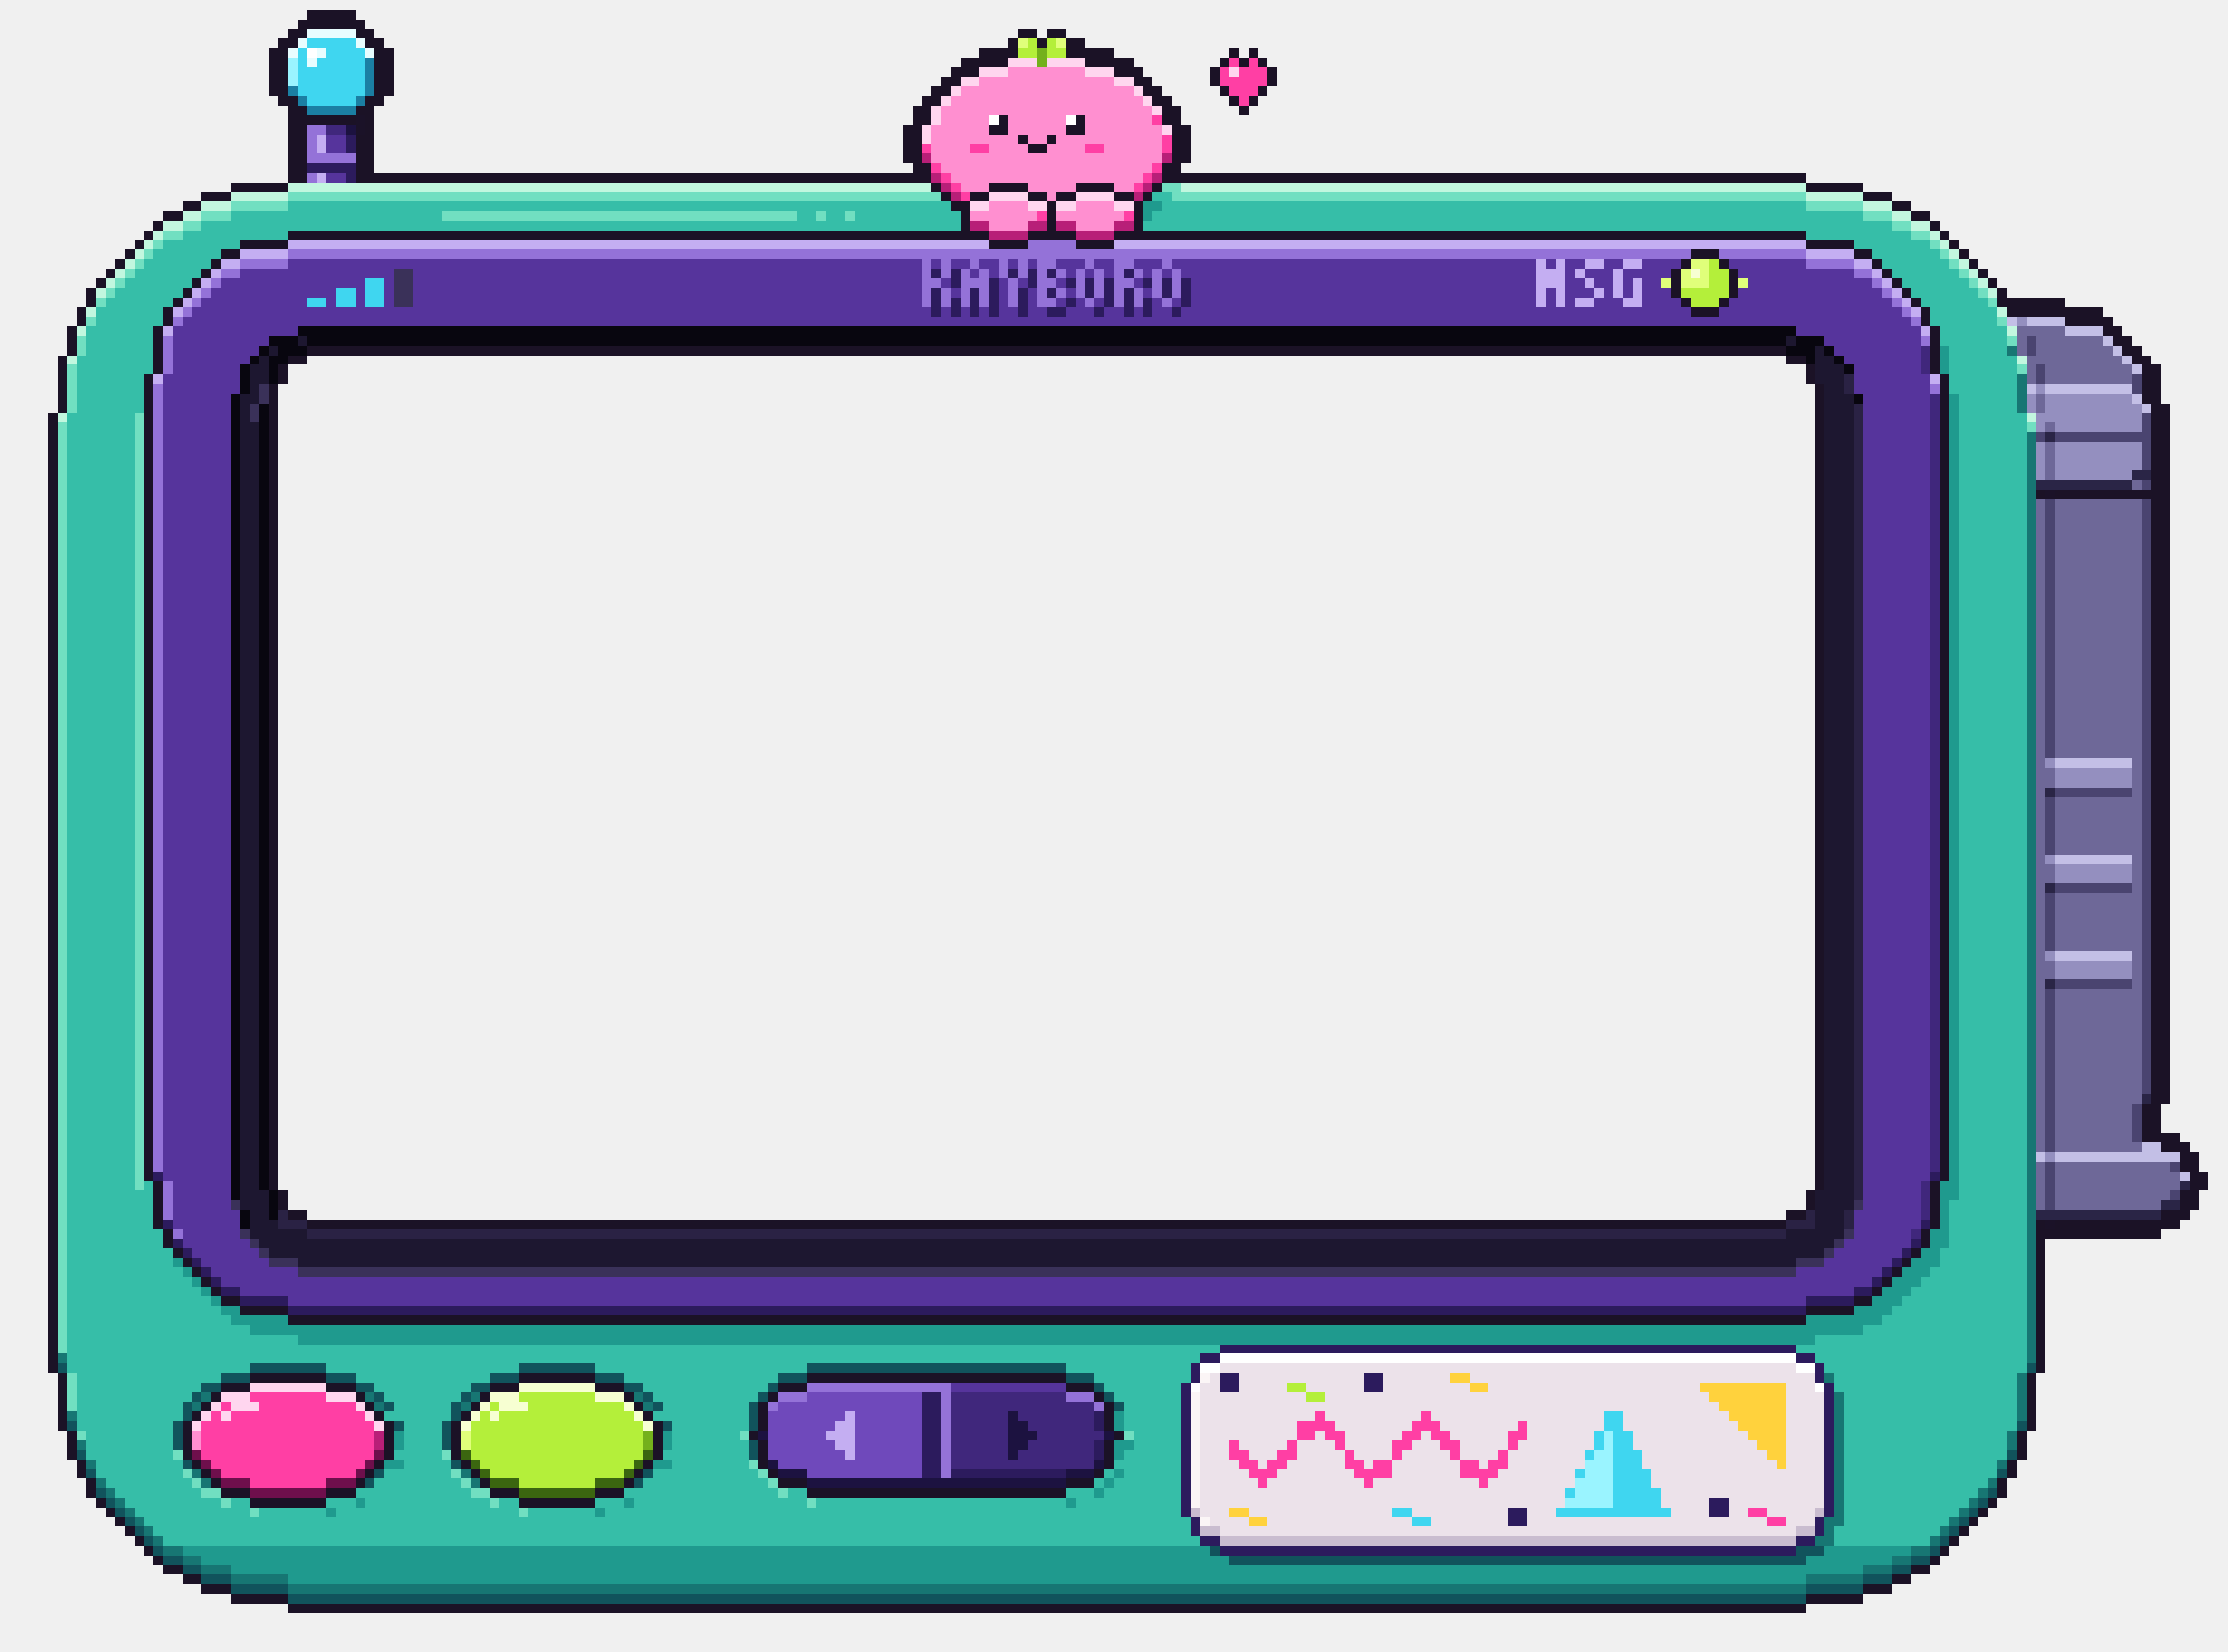
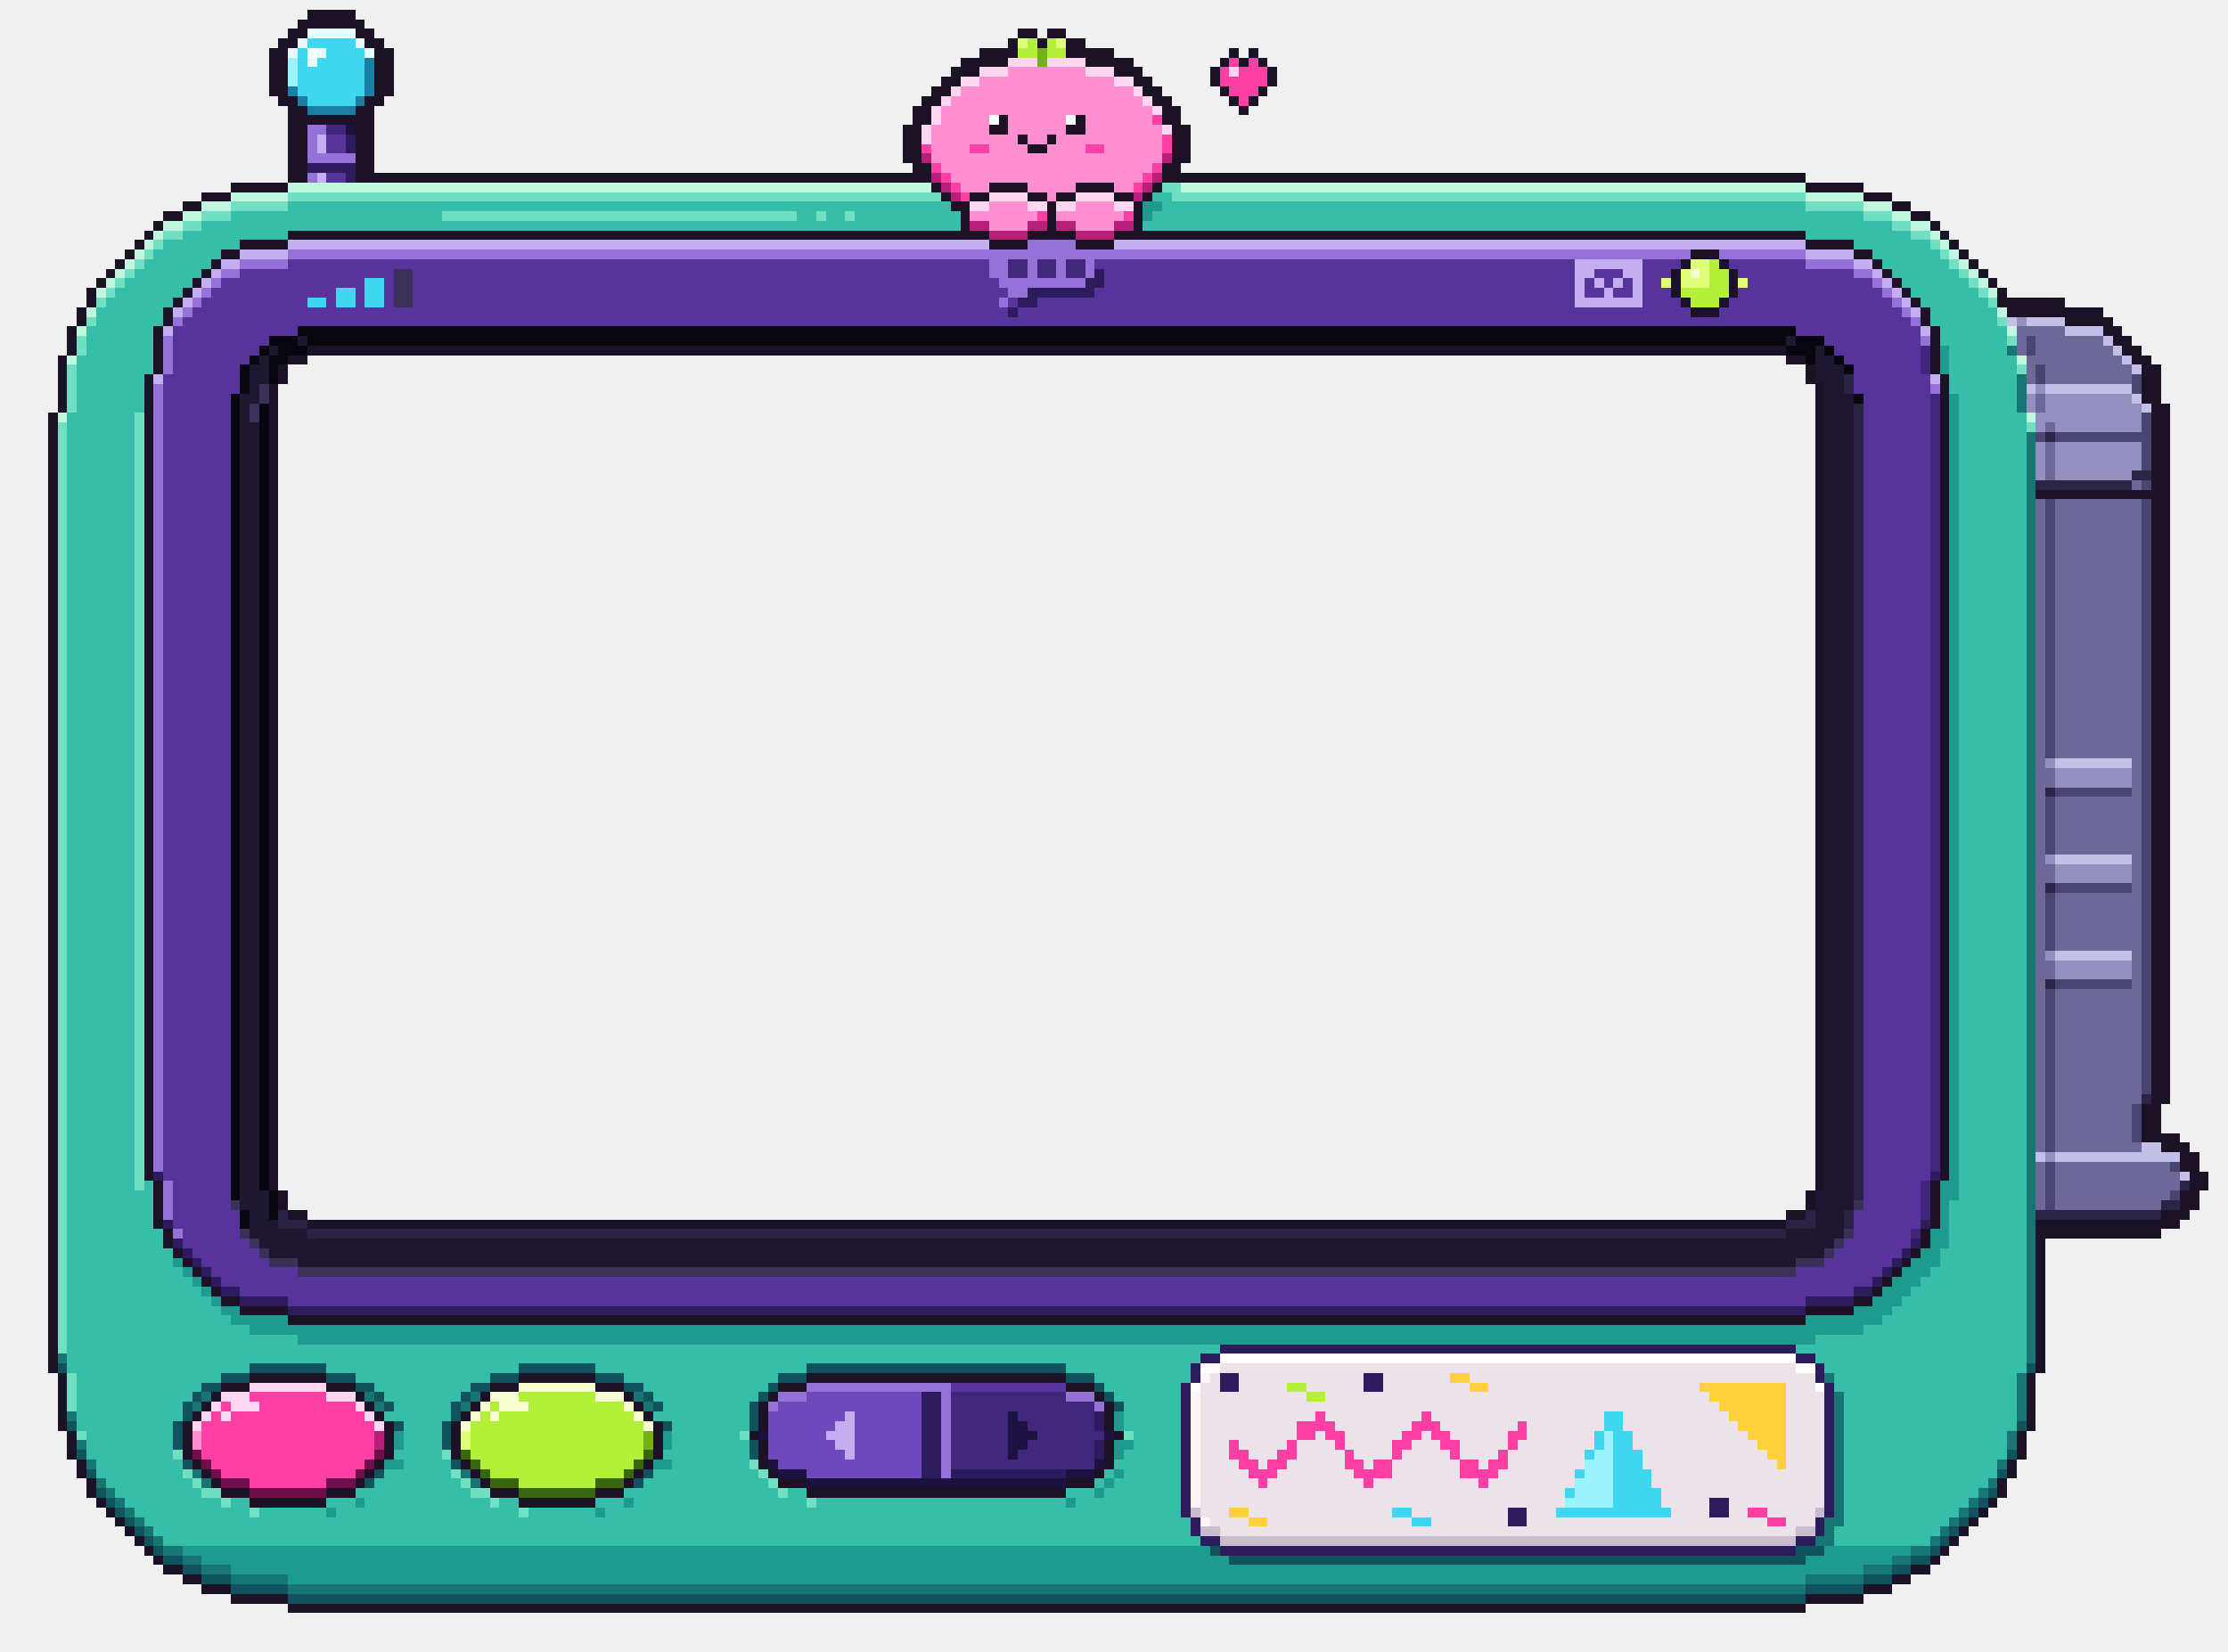
<svg xmlns="http://www.w3.org/2000/svg" viewBox="0 0 232 172" width="232" height="172" shape-rendering="crispEdges">
  <style>.msg{animation:msg 1.2s steps(1) infinite}@keyframes msg{50%{opacity:0}}.pop{animation:pop 2.4s steps(1) infinite}@keyframes pop{0%,60%{opacity:0}61%,100%{opacity:1}}@media (prefers-reduced-motion:reduce){*{animation:none!important}}</style>
  <path fill="#08060f" d="M31 34h156v1h-156zM28 35h3v1h-3zM32 35h154v1h-154zM187 35h3v1h-3zM27 36h1v1h-1zM29 36h3v1h-3zM186 36h3v1h-3zM190 36h1v1h-1zM26 37h1v1h-1zM28 37h2v1h-2zM188 37h1v1h-1zM191 37h1v1h-1zM25 38h1v3h-1zM28 38h1v2h-1zM192 38h1v1h-1zM24 41h1v84h-1zM193 41h1v1h-1zM27 42h1v82h-1zM28 124h1v3h-1zM25 126h1v2h-1z" />
  <path fill="#11535c" d="M6 142h1v1h-1zM26 142h8v1h-8zM54 142h8v1h-8zM84 142h27v1h-27zM211 142h1v1h-1zM23 143h3v1h-3zM34 143h3v1h-3zM51 143h3v1h-3zM62 143h3v1h-3zM81 143h3v1h-3zM111 143h3v1h-3zM21 144h2v1h-2zM37 144h2v1h-2zM49 144h2v1h-2zM65 144h2v1h-2zM80 144h1v1h-1zM114 144h1v1h-1zM20 145h1v1h-1zM39 145h1v1h-1zM48 145h1v1h-1zM67 145h1v1h-1zM79 145h1v1h-1zM115 145h1v1h-1zM19 146h1v2h-1zM40 146h1v1h-1zM47 146h1v2h-1zM68 146h1v1h-1zM78 146h1v3h-1zM116 146h1v1h-1zM7 148h1v1h-1zM18 148h1v3h-1zM41 148h1v1h-1zM46 148h1v3h-1zM69 148h1v1h-1zM210 148h1v1h-1zM78 150h1v2h-1zM8 151h1v1h-1zM209 151h1v1h-1zM19 152h1v1h-1zM47 152h1v1h-1zM9 153h1v1h-1zM39 153h1v1h-1zM67 153h1v1h-1zM208 153h1v1h-1zM38 154h1v1h-1zM66 154h1v1h-1zM10 155h1v1h-1zM207 155h1v1h-1zM11 156h1v1h-1zM206 156h1v1h-1zM12 157h1v1h-1zM205 157h1v1h-1zM13 158h1v1h-1zM204 158h1v1h-1zM14 159h1v1h-1zM203 159h1v1h-1zM15 160h1v1h-1zM202 160h1v1h-1zM16 161h1v1h-1zM126 161h1v1h-1zM187 161h3v1h-3zM201 161h1v1h-1zM17 162h2v1h-2zM128 162h60v1h-60zM199 162h2v1h-2zM19 163h2v1h-2zM197 163h2v1h-2zM21 164h3v1h-3zM194 164h3v1h-3zM24 165h6v1h-6zM188 165h6v1h-6zM30 166h158v1h-158z" />
  <path fill="#177673" d="M209 36h1v1h-1zM210 39h1v4h-1zM211 45h1v97h-1zM6 141h1v1h-1zM190 143h1v1h-1zM210 143h1v5h-1zM21 145h1v1h-1zM38 145h1v1h-1zM49 145h1v1h-1zM66 145h1v1h-1zM191 145h1v14h-1zM20 146h1v1h-1zM39 146h1v1h-1zM48 146h1v1h-1zM67 146h1v1h-1zM7 147h1v1h-1zM209 149h1v2h-1zM8 150h1v1h-1zM9 152h1v1h-1zM208 152h1v1h-1zM20 153h1v1h-1zM48 153h1v1h-1zM10 154h1v1h-1zM21 154h1v1h-1zM49 154h1v1h-1zM207 154h1v1h-1zM11 155h1v1h-1zM206 155h1v1h-1zM12 156h1v1h-1zM205 156h1v1h-1zM13 157h1v1h-1zM204 157h1v1h-1zM14 158h1v1h-1zM190 158h1v3h-1zM203 158h1v1h-1zM15 159h1v1h-1zM202 159h1v1h-1zM16 160h1v1h-1zM189 160h1v1h-1zM201 160h1v1h-1zM17 161h2v1h-2zM199 161h2v1h-2zM19 162h2v1h-2zM197 162h2v1h-2zM21 163h3v1h-3zM194 163h3v1h-3zM24 164h6v1h-6zM188 164h6v1h-6zM30 165h158v1h-158z" />
  <path fill="#1b1226" d="M32 1h5v2h-5zM31 2h1v2h-1zM37 2h1v2h-1zM30 3h1v2h-1zM38 3h1v2h-1zM106 3h2v1h-2zM109 3h2v1h-2zM29 4h1v7h-1zM39 4h1v7h-1zM105 4h1v2h-1zM108 4h1v1h-1zM111 4h2v2h-2zM28 5h1v5h-1zM40 5h1v5h-1zM102 5h3v2h-3zM113 5h3v2h-3zM100 6h2v2h-2zM116 6h2v2h-2zM99 7h1v2h-1zM118 7h1v2h-1zM98 8h1v2h-1zM119 8h1v2h-1zM97 9h1v2h-1zM120 9h1v2h-1zM30 10h1v9h-1zM38 10h1v9h-1zM96 10h1v3h-1zM121 10h1v3h-1zM31 11h1v8h-1zM37 11h1v1h-1zM95 11h1v8h-1zM122 11h1v8h-1zM32 12h5v1h-5zM104 12h1v2h-1zM112 12h1v2h-1zM94 13h1v4h-1zM103 13h1v1h-1zM111 13h1v1h-1zM123 13h1v4h-1zM37 14h1v5h-1zM106 14h1v1h-1zM109 14h1v1h-1zM107 15h2v1h-2zM96 17h1v2h-1zM121 17h1v2h-1zM39 18h56v1h-56zM123 18h65v1h-65zM24 19h6v1h-6zM97 19h1v1h-1zM103 19h4v1h-4zM112 19h4v1h-4zM120 19h1v1h-1zM188 19h6v1h-6zM21 20h3v1h-3zM98 20h1v1h-1zM101 20h2v1h-2zM107 20h2v1h-2zM110 20h2v1h-2zM116 20h2v1h-2zM119 20h1v1h-1zM194 20h3v1h-3zM19 21h2v1h-2zM99 21h2v1h-2zM109 21h1v4h-1zM118 21h1v4h-1zM197 21h2v1h-2zM17 22h2v1h-2zM100 22h1v3h-1zM199 22h2v1h-2zM16 23h1v1h-1zM201 23h1v1h-1zM15 24h1v1h-1zM30 24h70v1h-70zM101 24h2v1h-2zM107 24h2v1h-2zM110 24h2v1h-2zM116 24h2v1h-2zM119 24h69v1h-69zM202 24h1v1h-1zM14 25h1v1h-1zM25 25h5v1h-5zM103 25h4v1h-4zM112 25h4v1h-4zM188 25h5v1h-5zM203 25h1v1h-1zM13 26h1v1h-1zM23 26h2v1h-2zM176 26h3v1h-3zM193 26h2v1h-2zM204 26h1v1h-1zM12 27h1v1h-1zM22 27h1v1h-1zM175 27h1v1h-1zM179 27h1v1h-1zM195 27h1v1h-1zM205 27h1v1h-1zM11 28h1v1h-1zM21 28h1v1h-1zM174 28h1v3h-1zM180 28h1v3h-1zM196 28h1v1h-1zM206 28h1v1h-1zM10 29h1v1h-1zM20 29h1v1h-1zM197 29h1v1h-1zM207 29h1v1h-1zM9 30h1v2h-1zM19 30h1v1h-1zM198 30h1v1h-1zM208 30h1v2h-1zM18 31h1v1h-1zM175 31h1v1h-1zM179 31h1v1h-1zM199 31h1v1h-1zM209 31h6v2h-6zM8 32h1v2h-1zM17 32h1v2h-1zM176 32h3v1h-3zM200 32h1v2h-1zM215 32h4v2h-4zM219 33h1v2h-1zM7 34h1v3h-1zM16 34h1v5h-1zM201 34h1v5h-1zM220 34h1v2h-1zM221 35h1v2h-1zM32 36h154v1h-154zM222 36h1v2h-1zM6 37h1v6h-1zM30 37h2v1h-2zM186 37h2v1h-2zM223 37h1v5h-1zM29 38h1v2h-1zM188 38h1v2h-1zM224 38h1v81h-1zM15 39h1v84h-1zM202 39h1v84h-1zM28 40h1v84h-1zM189 40h1v84h-1zM225 42h1v73h-1zM5 43h1v100h-1zM212 51h1v1h-1zM214 51h10v1h-10zM223 115h1v4h-1zM225 118h2v2h-2zM227 119h1v3h-1zM228 120h1v6h-1zM229 122h1v2h-1zM16 123h1v5h-1zM201 123h1v5h-1zM29 124h1v2h-1zM188 124h1v2h-1zM227 124h1v3h-1zM30 126h2v1h-2zM186 126h2v1h-2zM225 126h2v2h-2zM32 127h154v1h-154zM212 127h1v16h-1zM214 127h11v2h-11zM17 128h1v2h-1zM200 128h1v2h-1zM213 128h1v1h-1zM18 130h1v1h-1zM199 130h1v1h-1zM19 131h1v1h-1zM198 131h1v1h-1zM20 132h1v1h-1zM197 132h1v1h-1zM21 133h1v1h-1zM196 133h1v1h-1zM22 134h1v1h-1zM195 134h1v1h-1zM23 135h2v1h-2zM193 135h2v1h-2zM25 136h5v1h-5zM188 136h5v1h-5zM30 137h158v1h-158zM6 143h1v6h-1zM26 143h8v1h-8zM54 143h8v1h-8zM84 143h27v1h-27zM211 143h1v6h-1zM23 144h3v1h-3zM34 144h3v1h-3zM51 144h3v1h-3zM62 144h3v1h-3zM81 144h3v1h-3zM111 144h3v1h-3zM22 145h1v1h-1zM37 145h1v1h-1zM50 145h1v1h-1zM65 145h1v1h-1zM80 145h1v1h-1zM114 145h1v1h-1zM21 146h1v1h-1zM38 146h1v1h-1zM49 146h1v1h-1zM66 146h1v1h-1zM79 146h1v3h-1zM115 146h1v3h-1zM20 147h1v1h-1zM39 147h1v1h-1zM48 147h1v1h-1zM67 147h1v1h-1zM19 148h1v4h-1zM40 148h1v4h-1zM47 148h1v4h-1zM68 148h1v4h-1zM7 149h1v3h-1zM78 149h1v1h-1zM116 149h1v1h-1zM210 149h1v3h-1zM79 150h1v3h-1zM115 150h1v3h-1zM8 152h1v2h-1zM20 152h1v1h-1zM39 152h1v1h-1zM48 152h1v1h-1zM67 152h1v1h-1zM209 152h1v2h-1zM21 153h1v1h-1zM38 153h1v1h-1zM49 153h1v1h-1zM66 153h1v1h-1zM80 153h1v1h-1zM114 153h1v1h-1zM9 154h1v2h-1zM22 154h1v1h-1zM37 154h1v1h-1zM50 154h1v1h-1zM65 154h1v1h-1zM81 154h3v1h-3zM111 154h3v1h-3zM208 154h1v2h-1zM23 155h3v1h-3zM34 155h3v1h-3zM51 155h3v1h-3zM62 155h3v1h-3zM84 155h27v1h-27zM10 156h1v1h-1zM26 156h8v1h-8zM54 156h8v1h-8zM207 156h1v1h-1zM11 157h1v1h-1zM206 157h1v1h-1zM12 158h1v1h-1zM205 158h1v1h-1zM13 159h1v1h-1zM204 159h1v1h-1zM14 160h1v1h-1zM203 160h1v1h-1zM15 161h1v1h-1zM202 161h1v1h-1zM16 162h1v1h-1zM201 162h1v1h-1zM17 163h2v1h-2zM199 163h2v1h-2zM19 164h2v1h-2zM197 164h2v1h-2zM21 165h3v1h-3zM194 165h3v1h-3zM24 166h6v1h-6zM188 166h6v1h-6zM30 167h158v1h-158z" />
  <path fill="#1b1228" d="M37 12h1v2h-1zM213 51h1v1h-1zM213 127h1v1h-1z" />
  <path fill="#1b7fa3" d="M38 6h1v4h-1zM30 9h1v1h-1zM31 10h1v1h-1zM37 10h1v1h-1zM32 11h5v1h-5z" />
  <path fill="#1c1240" d="M36 13h1v1h-1zM105 147h1v5h-1zM106 148h1v3h-1zM79 149h1v1h-1zM107 149h1v1h-1zM115 149h1v1h-1zM80 152h1v1h-1zM114 152h1v1h-1zM81 153h3v1h-3zM111 153h3v1h-3zM84 154h27v1h-27z" />
  <path fill="#1d1730" d="M31 35h1v1h-1zM186 35h1v1h-1zM28 36h1v1h-1zM189 36h1v4h-1zM27 37h1v3h-1zM190 37h1v93h-1zM26 38h1v4h-1zM191 38h1v91h-1zM25 41h1v85h-1zM192 41h1v85h-1zM26 44h1v85h-1zM27 124h1v6h-1zM189 124h1v7h-1zM28 127h1v4h-1zM29 128h3v3h-3zM186 128h3v3h-3zM32 129h154v3h-154zM31 131h1v1h-1zM186 131h1v1h-1z" />
  <path fill="#1f9a8e" d="M119 21h2v1h-2zM119 22h1v1h-1zM202 36h1v3h-1zM203 41h1v84h-1zM202 123h1v7h-1zM201 128h1v4h-1zM200 130h1v3h-1zM18 131h1v1h-1zM199 131h1v3h-1zM19 132h1v1h-1zM198 132h1v3h-1zM20 133h1v1h-1zM197 133h1v3h-1zM21 134h1v1h-1zM196 134h1v3h-1zM22 135h1v1h-1zM195 135h1v3h-1zM23 136h2v1h-2zM193 136h2v2h-2zM24 137h6v1h-6zM188 137h5v2h-5zM26 138h162v1h-162zM193 138h1v1h-1zM31 139h158v1h-158zM116 147h1v2h-1zM41 149h1v2h-1zM69 149h1v2h-1zM116 150h2v1h-2zM116 151h1v1h-1zM40 152h2v1h-2zM68 152h2v1h-2zM116 153h1v1h-1zM115 154h1v1h-1zM114 155h1v1h-1zM37 156h1v1h-1zM65 156h1v1h-1zM111 156h1v1h-1zM34 157h1v1h-1zM62 157h1v1h-1zM19 161h107v1h-107zM190 161h9v1h-9zM21 162h107v1h-107zM188 162h9v1h-9zM24 163h170v1h-170zM30 164h158v1h-158z" />
  <path fill="#2a2244" d="M192 39h1v2h-1zM193 42h1v83h-1zM29 126h1v2h-1zM188 126h1v2h-1zM192 126h1v2h-1zM30 127h2v1h-2zM186 127h2v1h-2zM32 128h154v1h-154z" />
  <path fill="#2a2546" d="M213 45h1v1h-1zM222 49h2v1h-2zM212 50h10v1h-10zM213 82h1v1h-1zM213 92h1v1h-1zM213 102h1v1h-1zM223 114h1v1h-1zM227 123h1v1h-1zM225 125h2v1h-2zM212 126h13v1h-13z" />
-   <path fill="#2c1b5d" d="M36 14h1v2h-1zM32 17h5v1h-5zM36 18h1v1h-1zM97 28h1v1h-1zM99 28h1v2h-1zM105 28h1v1h-1zM107 28h1v2h-1zM109 28h1v1h-1zM117 28h1v1h-1zM103 29h1v4h-1zM111 29h1v1h-1zM113 29h1v2h-1zM115 29h1v3h-1zM119 29h1v1h-1zM121 29h1v2h-1zM123 29h1v3h-1zM97 30h1v3h-1zM101 30h1v3h-1zM106 30h1v3h-1zM109 30h1v1h-1zM117 30h1v3h-1zM99 31h1v2h-1zM111 31h1v1h-1zM119 31h1v2h-1zM109 32h2v1h-2zM114 32h1v1h-1zM122 32h1v1h-1zM16 122h1v1h-1zM201 122h1v1h-1zM17 127h1v1h-1zM200 127h1v1h-1zM18 129h1v1h-1zM199 129h1v1h-1zM19 130h1v1h-1zM198 130h1v1h-1zM20 131h1v1h-1zM197 131h1v1h-1zM21 132h1v1h-1zM196 132h1v1h-1zM22 133h1v1h-1zM195 133h1v1h-1zM23 134h2v1h-2zM193 134h2v1h-2zM25 135h5v1h-5zM188 135h5v1h-5zM30 136h158v1h-158zM127 140h60v1h-60zM125 141h2v1h-2zM187 141h2v1h-2zM124 142h1v2h-1zM189 142h1v2h-1zM127 143h2v2h-2zM142 143h2v2h-2zM123 144h1v14h-1zM190 144h1v14h-1zM96 145h2v9h-2zM114 147h1v2h-1zM114 150h1v2h-1zM99 153h12v1h-12zM178 156h2v2h-2zM157 157h2v2h-2zM124 158h1v2h-1zM189 158h1v2h-1zM125 160h2v1h-2zM187 160h2v1h-2zM127 161h60v1h-60z" />
+   <path fill="#2c1b5d" d="M36 14h1v2h-1zM32 17h5v1h-5zM36 18h1v1h-1zM114 28h1v2h-1zM113 29h1v2h-1zM107 30h6v1h-6zM106 31h2v1h-2zM105 32h1v1h-1zM16 122h1v1h-1zM201 122h1v1h-1zM17 127h1v1h-1zM200 127h1v1h-1zM18 129h1v1h-1zM199 129h1v1h-1zM19 130h1v1h-1zM198 130h1v1h-1zM20 131h1v1h-1zM197 131h1v1h-1zM21 132h1v1h-1zM196 132h1v1h-1zM22 133h1v1h-1zM195 133h1v1h-1zM23 134h2v1h-2zM193 134h2v1h-2zM25 135h5v1h-5zM188 135h5v1h-5zM30 136h158v1h-158zM127 140h60v1h-60zM125 141h2v1h-2zM187 141h2v1h-2zM124 142h1v2h-1zM189 142h1v2h-1zM127 143h2v2h-2zM142 143h2v2h-2zM123 144h1v14h-1zM190 144h1v14h-1zM96 145h2v9h-2zM114 147h1v2h-1zM114 150h1v2h-1zM99 153h12v1h-12zM178 156h2v2h-2zM157 157h2v2h-2zM124 158h1v2h-1zM189 158h1v2h-1zM125 160h2v1h-2zM187 160h2v1h-2zM127 161h60v1h-60z" />
  <path fill="#36bea8" d="M120 20h2v1h-2zM30 21h69v1h-69zM121 21h67v3h-67zM24 22h22v2h-22zM83 22h2v2h-2zM86 22h2v2h-2zM89 22h11v2h-11zM120 22h1v2h-1zM188 22h6v3h-6zM21 23h3v3h-3zM46 23h37v1h-37zM85 23h1v1h-1zM88 23h1v1h-1zM119 23h1v1h-1zM194 23h3v3h-3zM19 24h2v5h-2zM24 24h6v1h-6zM197 24h2v5h-2zM17 25h2v6h-2zM24 25h1v1h-1zM193 25h1v1h-1zM199 25h2v6h-2zM16 26h1v8h-1zM21 26h2v1h-2zM195 26h2v1h-2zM201 26h1v8h-1zM15 27h1v12h-1zM21 27h1v1h-1zM196 27h1v1h-1zM202 27h1v9h-1zM14 28h1v15h-1zM203 28h1v13h-1zM13 29h1v128h-1zM19 29h1v1h-1zM198 29h1v1h-1zM204 29h1v128h-1zM12 30h1v126h-1zM205 30h1v126h-1zM11 31h1v124h-1zM17 31h1v1h-1zM200 31h1v1h-1zM206 31h1v124h-1zM10 32h1v122h-1zM207 32h1v122h-1zM9 34h1v118h-1zM208 34h1v118h-1zM8 37h1v112h-1zM209 37h1v112h-1zM7 43h1v100h-1zM210 43h1v100h-1zM15 123h1v36h-1zM14 124h1v34h-1zM203 125h1v33h-1zM16 128h1v32h-1zM17 130h1v31h-1zM202 130h1v29h-1zM18 132h1v16h-1zM201 132h1v28h-1zM19 133h1v13h-1zM200 133h1v28h-1zM20 134h1v11h-1zM199 134h1v27h-1zM21 135h1v9h-1zM198 135h1v26h-1zM22 136h1v8h-1zM197 136h1v25h-1zM23 137h1v6h-1zM196 137h1v24h-1zM24 138h2v5h-2zM194 138h2v23h-2zM26 139h5v3h-5zM189 139h5v3h-5zM31 140h96v1h-96zM187 140h2v1h-2zM31 141h94v1h-94zM34 142h20v1h-20zM62 142h22v1h-22zM111 142h13v1h-13zM190 142h4v1h-4zM37 143h14v1h-14zM65 143h16v1h-16zM114 143h10v1h-10zM191 143h3v2h-3zM39 144h10v1h-10zM67 144h13v1h-13zM115 144h8v1h-8zM40 145h8v1h-8zM68 145h11v1h-11zM116 145h7v1h-7zM192 145h2v16h-2zM41 146h6v2h-6zM69 146h9v2h-9zM117 146h6v3h-6zM40 147h1v1h-1zM68 147h1v1h-1zM42 148h4v13h-4zM70 148h8v1h-8zM70 149h7v12h-7zM118 149h5v12h-5zM77 150h1v11h-1zM41 151h1v1h-1zM69 151h1v1h-1zM117 151h1v10h-1zM18 152h1v9h-1zM46 152h1v9h-1zM116 152h1v1h-1zM40 153h2v8h-2zM68 153h2v8h-2zM78 153h1v8h-1zM115 153h1v1h-1zM19 154h1v7h-1zM39 154h1v7h-1zM47 154h1v7h-1zM67 154h1v7h-1zM79 154h1v7h-1zM114 154h1v1h-1zM116 154h1v7h-1zM20 155h1v6h-1zM37 155h2v1h-2zM48 155h1v6h-1zM65 155h2v1h-2zM80 155h1v6h-1zM82 155h2v6h-2zM111 155h3v1h-3zM115 155h1v6h-1zM21 156h2v5h-2zM24 156h2v5h-2zM34 156h3v1h-3zM38 156h1v5h-1zM49 156h2v5h-2zM52 156h2v5h-2zM62 156h3v1h-3zM66 156h1v5h-1zM81 156h1v5h-1zM85 156h26v5h-26zM112 156h3v5h-3zM23 157h1v4h-1zM27 157h7v4h-7zM35 157h3v4h-3zM51 157h1v4h-1zM55 157h7v4h-7zM63 157h3v4h-3zM84 157h1v4h-1zM111 157h1v4h-1zM26 158h1v3h-1zM34 158h1v3h-1zM54 158h1v3h-1zM62 158h1v3h-1zM123 158h1v3h-1zM191 159h1v2h-1zM124 160h1v1h-1z" />
  <path fill="#3a3159" d="M41 28h2v4h-2zM27 40h1v2h-1zM26 42h1v2h-1zM24 125h1v1h-1zM193 125h1v1h-1zM25 128h1v1h-1zM192 128h1v1h-1zM26 129h1v1h-1zM191 129h1v1h-1zM27 130h1v1h-1zM190 130h1v1h-1zM28 131h3v1h-3zM187 131h3v1h-3zM31 132h156v1h-156z" />
  <path fill="#3b6610" d="M176 27h3v1h-3zM175 28h1v3h-1zM177 28h3v3h-3zM176 29h1v3h-1zM177 31h2v1h-2zM48 151h1v1h-1zM67 151h1v1h-1zM49 152h1v1h-1zM66 152h1v1h-1zM50 153h1v1h-1zM65 153h1v1h-1zM51 154h3v1h-3zM62 154h3v1h-3zM54 155h8v1h-8z" />
  <path fill="#3fd6f0" d="M32 4h5v1h-5zM31 5h1v5h-1zM34 5h4v5h-4zM33 6h1v5h-1zM32 7h1v4h-1zM34 10h3v1h-3zM38 29h2v3h-2zM35 30h2v2h-2zM32 31h2v1h-2zM167 147h2v2h-2zM166 149h1v2h-1zM168 149h2v9h-2zM165 151h1v1h-1zM170 151h1v7h-1zM164 153h1v1h-1zM171 153h1v5h-1zM163 155h1v1h-1zM172 155h1v3h-1zM145 157h2v1h-2zM162 157h6v1h-6zM173 157h1v1h-1zM147 158h2v1h-2z" />
-   <path fill="#40277c" d="M34 13h2v1h-2zM200 36h1v3h-1zM201 41h1v81h-1zM200 123h1v4h-1zM199 128h1v1h-1zM99 145h12v2h-12zM111 146h3v7h-3zM99 147h6v6h-6zM106 147h5v1h-5zM107 148h4v1h-4zM108 149h3v4h-3zM114 149h1v1h-1zM107 150h1v3h-1zM106 151h1v2h-1zM105 152h1v1h-1z" />
+   <path fill="#40277c" d="M34 13h2v1h-2zM105 27h2v2h-2zM108 27h2v2h-2zM111 27h2v2h-2zM200 36h1v3h-1zM201 41h1v81h-1zM200 123h1v4h-1zM199 128h1v1h-1zM99 145h12v2h-12zM111 146h3v7h-3zM99 147h6v6h-6zM106 147h5v1h-5zM107 148h4v1h-4zM108 149h3v4h-3zM114 149h1v1h-1zM107 150h1v3h-1zM106 151h1v2h-1zM105 152h1v1h-1z" />
  <path fill="#4a4470" d="M211 35h1v2h-1zM212 38h1v2h-1zM222 39h1v2h-1zM223 43h1v6h-1zM212 45h1v1h-1zM214 45h9v1h-9zM223 50h1v1h-1zM213 52h1v27h-1zM223 52h1v62h-1zM214 82h8v1h-8zM213 83h1v6h-1zM214 92h8v1h-8zM213 93h1v6h-1zM214 102h8v1h-8zM213 103h1v17h-1zM222 115h1v4h-1zM213 121h1v5h-1zM226 121h1v1h-1zM226 124h1v1h-1z" />
-   <path fill="#56349c" d="M34 14h2v2h-2zM34 18h2v1h-2zM30 27h66v1h-66zM97 27h1v1h-1zM99 27h2v1h-2zM102 27h2v1h-2zM105 27h1v1h-1zM107 27h1v1h-1zM110 27h3v1h-3zM114 27h2v1h-2zM118 27h3v1h-3zM122 27h38v1h-38zM161 27h1v1h-1zM163 27h2v1h-2zM167 27h2v1h-2zM171 27h4v1h-4zM180 27h8v1h-8zM25 28h16v1h-16zM43 28h53v6h-53zM101 28h1v1h-1zM103 28h1v1h-1zM111 28h1v1h-1zM113 28h1v1h-1zM115 28h1v1h-1zM119 28h1v1h-1zM121 28h1v1h-1zM123 28h37v1h-37zM163 28h1v6h-1zM165 28h3v1h-3zM169 28h5v1h-5zM181 28h12v6h-12zM23 29h15v1h-15zM40 29h1v5h-1zM98 29h1v1h-1zM104 29h1v5h-1zM106 29h1v1h-1zM110 29h1v1h-1zM118 29h1v1h-1zM124 29h36v5h-36zM164 29h1v2h-1zM166 29h2v1h-2zM169 29h1v2h-1zM171 29h3v5h-3zM193 29h2v12h-2zM22 30h13v1h-13zM37 30h1v4h-1zM99 30h1v1h-1zM107 30h1v4h-1zM111 30h1v1h-1zM119 30h1v1h-1zM161 30h1v4h-1zM165 30h1v1h-1zM167 30h1v4h-1zM195 30h1v103h-1zM21 31h11v3h-11zM34 31h1v3h-1zM110 31h1v1h-1zM112 31h1v3h-1zM114 31h1v1h-1zM120 31h1v3h-1zM122 31h1v1h-1zM166 31h1v3h-1zM168 31h1v3h-1zM174 31h1v3h-1zM180 31h1v3h-1zM196 31h1v101h-1zM20 32h1v99h-1zM32 32h2v2h-2zM35 32h2v2h-2zM38 32h2v2h-2zM41 32h2v2h-2zM96 32h1v2h-1zM98 32h1v2h-1zM100 32h1v2h-1zM102 32h1v2h-1zM105 32h1v2h-1zM108 32h1v2h-1zM111 32h1v2h-1zM113 32h1v2h-1zM115 32h2v2h-2zM118 32h1v2h-1zM121 32h1v2h-1zM123 32h1v2h-1zM160 32h1v2h-1zM162 32h1v2h-1zM164 32h2v2h-2zM169 32h2v2h-2zM175 32h1v2h-1zM179 32h1v2h-1zM197 32h1v99h-1zM19 33h1v97h-1zM97 33h1v1h-1zM99 33h1v1h-1zM101 33h1v1h-1zM103 33h1v1h-1zM106 33h1v1h-1zM109 33h2v1h-2zM114 33h1v1h-1zM117 33h1v1h-1zM119 33h1v1h-1zM122 33h1v1h-1zM176 33h3v1h-3zM198 33h1v97h-1zM18 34h1v94h-1zM21 34h10v1h-10zM187 34h6v1h-6zM199 34h1v94h-1zM21 35h7v1h-7zM190 35h3v1h-3zM21 36h6v1h-6zM191 36h2v1h-2zM21 37h5v1h-5zM192 37h1v1h-1zM21 38h4v3h-4zM17 39h1v84h-1zM200 39h1v84h-1zM21 41h3v91h-3zM194 41h1v93h-1zM24 126h1v8h-1zM193 126h1v8h-1zM25 129h1v6h-1zM192 129h1v6h-1zM26 130h1v5h-1zM191 130h1v5h-1zM27 131h1v4h-1zM190 131h1v4h-1zM22 132h2v1h-2zM28 132h3v3h-3zM187 132h3v3h-3zM23 133h1v1h-1zM31 133h156v3h-156zM30 135h1v1h-1zM187 135h1v1h-1zM99 144h12v1h-12z" />
+   <path fill="#56349c" d="M34 14h2v2h-2zM34 18h2v1h-2zM30 27h73v1h-73zM114 27h50v1h-50zM171 27h4v1h-4zM180 27h8v1h-8zM25 28h16v1h-16zM43 28h60v6h-60zM115 28h49v6h-49zM166 28h3v1h-3zM171 28h3v6h-3zM181 28h12v6h-12zM23 29h15v1h-15zM40 29h1v5h-1zM103 29h1v5h-1zM165 29h1v2h-1zM167 29h1v1h-1zM169 29h1v2h-1zM193 29h2v12h-2zM22 30h13v1h-13zM37 30h1v4h-1zM104 30h1v1h-1zM114 30h1v4h-1zM166 30h1v1h-1zM168 30h1v1h-1zM195 30h1v103h-1zM21 31h11v3h-11zM34 31h1v3h-1zM105 31h1v1h-1zM108 31h6v3h-6zM174 31h1v3h-1zM180 31h1v3h-1zM196 31h1v101h-1zM20 32h1v99h-1zM32 32h2v2h-2zM35 32h2v2h-2zM38 32h2v2h-2zM41 32h2v2h-2zM104 32h1v2h-1zM106 32h2v2h-2zM164 32h7v2h-7zM175 32h1v2h-1zM179 32h1v2h-1zM197 32h1v99h-1zM19 33h1v97h-1zM105 33h1v1h-1zM176 33h3v1h-3zM198 33h1v97h-1zM18 34h1v94h-1zM21 34h10v1h-10zM187 34h6v1h-6zM199 34h1v94h-1zM21 35h7v1h-7zM190 35h3v1h-3zM21 36h6v1h-6zM191 36h2v1h-2zM21 37h5v1h-5zM192 37h1v1h-1zM21 38h4v3h-4zM17 39h1v84h-1zM200 39h1v84h-1zM21 41h3v91h-3zM194 41h1v93h-1zM24 126h1v8h-1zM193 126h1v8h-1zM25 129h1v6h-1zM192 129h1v6h-1zM26 130h1v5h-1zM191 130h1v5h-1zM27 131h1v4h-1zM190 131h1v4h-1zM22 132h2v1h-2zM28 132h3v3h-3zM187 132h3v3h-3zM23 133h1v1h-1zM31 133h156v3h-156zM30 135h1v1h-1zM187 135h1v1h-1zM99 144h12v1h-12z" />
  <path fill="#6e0f4c" d="M20 151h1v1h-1zM39 151h1v1h-1zM21 152h1v1h-1zM38 152h1v1h-1zM22 153h1v1h-1zM37 153h1v1h-1zM23 154h3v1h-3zM34 154h3v1h-3zM26 155h8v1h-8z" />
  <path fill="#6e6898" d="M210 34h5v1h-5zM210 35h1v2h-1zM212 35h7v3h-7zM219 36h1v4h-1zM211 37h1v3h-1zM220 37h1v3h-1zM213 38h6v2h-6zM221 38h1v2h-1zM212 41h1v2h-1zM213 44h1v1h-1zM213 46h1v4h-1zM222 50h1v1h-1zM212 52h1v68h-1zM214 52h9v27h-9zM222 79h1v36h-1zM213 80h1v2h-1zM214 83h8v6h-8zM213 90h1v2h-1zM214 93h8v6h-8zM213 100h1v2h-1zM214 103h8v17h-8zM222 119h1v1h-1zM212 121h1v5h-1zM214 121h12v4h-12zM226 122h1v2h-1zM214 125h11v1h-11z" />
  <path fill="#6f49bb" d="M84 145h12v2h-12zM81 146h3v7h-3zM80 147h1v5h-1zM84 147h4v1h-4zM89 147h7v7h-7zM84 148h3v1h-3zM84 149h2v5h-2zM86 150h1v4h-1zM87 151h1v3h-1zM88 152h1v2h-1z" />
  <path fill="#71dfc1" d="M121 19h2v1h-2zM30 20h68v1h-68zM122 20h66v1h-66zM24 21h6v1h-6zM188 21h6v1h-6zM21 22h3v1h-3zM46 22h37v1h-37zM85 22h1v1h-1zM88 22h1v1h-1zM194 22h3v1h-3zM19 23h2v1h-2zM197 23h2v1h-2zM17 24h2v1h-2zM199 24h2v1h-2zM16 25h1v1h-1zM201 25h1v1h-1zM15 26h1v1h-1zM202 26h1v1h-1zM14 27h1v1h-1zM203 27h1v1h-1zM13 28h1v1h-1zM204 28h1v1h-1zM12 29h1v1h-1zM205 29h1v1h-1zM11 30h1v1h-1zM206 30h1v1h-1zM10 31h1v1h-1zM207 31h1v1h-1zM9 33h1v1h-1zM208 33h1v1h-1zM8 35h1v2h-1zM209 35h1v1h-1zM7 38h1v5h-1zM210 38h1v1h-1zM14 43h1v81h-1zM6 44h1v97h-1zM211 44h1v1h-1zM7 143h1v4h-1zM8 149h1v1h-1zM77 149h1v1h-1zM117 149h1v1h-1zM18 151h1v1h-1zM46 151h1v1h-1zM78 152h1v1h-1zM19 153h1v1h-1zM47 153h1v1h-1zM79 153h1v1h-1zM20 154h1v1h-1zM48 154h1v1h-1zM80 154h1v1h-1zM21 155h2v1h-2zM49 155h2v1h-2zM81 155h1v1h-1zM23 156h1v1h-1zM51 156h1v1h-1zM84 156h1v1h-1zM26 157h1v1h-1zM54 157h1v1h-1z" />
  <path fill="#74b01c" d="M108 5h1v2h-1zM176 28h1v1h-1zM67 149h1v2h-1z" />
-   <path fill="#9472d8" d="M32 13h2v1h-2zM32 14h1v3h-1zM33 16h4v1h-4zM32 18h1v1h-1zM107 25h5v2h-5zM30 26h77v1h-77zM112 26h64v1h-64zM179 26h9v1h-9zM25 27h5v1h-5zM96 27h1v5h-1zM98 27h1v2h-1zM101 27h1v1h-1zM104 27h1v2h-1zM106 27h1v2h-1zM108 27h2v1h-2zM113 27h1v1h-1zM116 27h2v1h-2zM121 27h1v1h-1zM188 27h5v1h-5zM23 28h2v1h-2zM100 28h1v4h-1zM102 28h1v4h-1zM108 28h1v4h-1zM110 28h1v1h-1zM112 28h1v3h-1zM114 28h1v3h-1zM116 28h1v4h-1zM118 28h1v1h-1zM120 28h1v3h-1zM122 28h1v3h-1zM193 28h2v1h-2zM22 29h1v1h-1zM97 29h1v1h-1zM101 29h1v1h-1zM105 29h1v3h-1zM109 29h1v1h-1zM117 29h1v1h-1zM195 29h1v1h-1zM21 30h1v1h-1zM98 30h1v2h-1zM110 30h1v1h-1zM118 30h1v2h-1zM196 30h1v1h-1zM20 31h1v1h-1zM109 31h1v1h-1zM113 31h1v1h-1zM121 31h1v1h-1zM197 31h1v1h-1zM19 32h1v1h-1zM198 32h1v1h-1zM18 33h1v1h-1zM199 33h1v1h-1zM17 35h1v4h-1zM200 35h1v1h-1zM16 40h1v82h-1zM201 40h1v1h-1zM17 123h1v4h-1zM18 128h1v1h-1zM84 144h15v1h-15zM81 145h3v1h-3zM98 145h1v9h-1zM111 145h3v1h-3zM80 146h1v1h-1zM114 146h1v1h-1z" />
+   <path fill="#9472d8" d="M32 13h2v1h-2zM32 14h1v3h-1zM33 16h4v1h-4zM32 18h1v1h-1zM107 25h5v2h-5zM30 26h77v1h-77zM112 26h64v1h-64zM179 26h9v1h-9zM25 27h5v1h-5zM103 27h2v2h-2zM107 27h1v3h-1zM110 27h1v3h-1zM113 27h1v2h-1zM188 27h5v1h-5zM23 28h2v1h-2zM193 28h2v1h-2zM22 29h1v1h-1zM104 29h3v1h-3zM108 29h2v1h-2zM111 29h2v1h-2zM195 29h1v1h-1zM21 30h1v1h-1zM105 30h2v1h-2zM196 30h1v1h-1zM20 31h1v1h-1zM104 31h1v1h-1zM197 31h1v1h-1zM19 32h1v1h-1zM198 32h1v1h-1zM18 33h1v1h-1zM199 33h1v1h-1zM17 35h1v4h-1zM200 35h1v1h-1zM16 40h1v82h-1zM201 40h1v1h-1zM17 123h1v4h-1zM18 128h1v1h-1zM84 144h15v1h-15zM81 145h3v1h-3zM98 145h1v9h-1zM111 145h3v1h-3zM80 146h1v1h-1zM114 146h1v1h-1z" />
  <path fill="#948fbf" d="M210 33h1v1h-1zM212 40h1v1h-1zM211 41h1v2h-1zM213 41h9v3h-9zM222 42h1v3h-1zM212 43h1v2h-1zM214 44h8v1h-8zM212 46h1v4h-1zM214 46h9v3h-9zM214 49h8v1h-8zM213 79h1v1h-1zM214 80h8v2h-8zM213 89h1v1h-1zM214 90h8v2h-8zM213 99h1v1h-1zM214 100h8v2h-8zM213 120h1v1h-1z" />
  <path fill="#9af4ff" d="M30 6h1v3h-1zM167 149h1v8h-1zM166 151h1v6h-1zM165 152h1v5h-1zM164 154h1v3h-1zM163 156h1v1h-1z" />
  <path fill="#b4ef3a" d="M107 4h1v2h-1zM109 4h1v2h-1zM106 5h1v1h-1zM110 5h1v1h-1zM134 144h2v1h-2zM54 145h8v1h-8zM136 145h2v1h-2zM51 146h1v1h-1zM55 146h10v8h-10zM50 147h1v6h-1zM52 147h3v7h-3zM65 147h1v6h-1zM49 148h1v4h-1zM51 148h1v6h-1zM66 148h1v4h-1zM54 154h8v1h-8z" />
  <path fill="#b81f78" d="M96 16h1v1h-1zM121 16h1v1h-1zM97 18h1v1h-1zM120 18h1v1h-1zM98 19h1v1h-1zM119 19h1v1h-1zM99 20h1v1h-1zM118 20h1v1h-1zM101 23h2v1h-2zM107 23h2v1h-2zM110 23h2v1h-2zM116 23h2v1h-2zM103 24h4v1h-4zM112 24h4v1h-4zM39 149h1v2h-1z" />
  <path fill="#c2f7df" d="M30 19h67v1h-67zM123 19h65v1h-65zM24 20h6v1h-6zM188 20h6v1h-6zM21 21h3v1h-3zM194 21h3v1h-3zM19 22h2v1h-2zM197 22h2v1h-2zM17 23h2v1h-2zM199 23h2v1h-2zM16 24h1v1h-1zM201 24h1v1h-1zM15 25h1v1h-1zM202 25h1v1h-1zM14 26h1v1h-1zM203 26h1v1h-1zM13 27h1v1h-1zM204 27h1v1h-1zM12 28h1v1h-1zM205 28h1v1h-1zM11 29h1v1h-1zM206 29h1v1h-1zM10 30h1v1h-1zM207 30h1v1h-1zM9 32h1v1h-1zM208 32h1v1h-1zM8 34h1v1h-1zM209 34h1v1h-1zM7 37h1v1h-1zM210 37h1v1h-1zM6 43h1v1h-1zM211 43h1v1h-1z" />
  <path fill="#c3bfe6" d="M209 33h1v1h-1zM211 33h4v1h-4zM215 34h4v1h-4zM219 35h1v1h-1zM220 36h1v1h-1zM221 37h1v1h-1zM222 38h1v1h-1zM211 40h1v1h-1zM213 40h9v1h-9zM222 41h1v1h-1zM223 42h1v1h-1zM214 79h8v1h-8zM214 89h8v1h-8zM214 99h8v1h-8zM223 119h2v2h-2zM212 120h1v1h-1zM214 120h9v1h-9zM225 120h2v1h-2zM227 122h1v1h-1z" />
-   <path fill="#c4aef2" d="M33 14h1v2h-1zM33 18h1v1h-1zM30 25h73v1h-73zM116 25h72v1h-72zM25 26h5v1h-5zM188 26h5v1h-5zM23 27h2v1h-2zM160 27h1v5h-1zM162 27h1v5h-1zM165 27h2v1h-2zM169 27h2v1h-2zM193 27h2v1h-2zM22 28h1v1h-1zM161 28h1v2h-1zM164 28h1v1h-1zM168 28h1v3h-1zM195 28h1v1h-1zM21 29h1v1h-1zM165 29h1v1h-1zM170 29h1v3h-1zM196 29h1v1h-1zM20 30h1v1h-1zM166 30h1v1h-1zM197 30h1v1h-1zM19 31h1v1h-1zM164 31h2v1h-2zM169 31h1v1h-1zM198 31h1v1h-1zM18 32h1v1h-1zM199 32h1v1h-1zM17 34h1v1h-1zM200 34h1v1h-1zM16 39h1v1h-1zM201 39h1v1h-1zM88 147h1v5h-1zM87 148h1v3h-1zM86 149h1v1h-1z" />
+   <path fill="#c4aef2" d="M33 14h1v2h-1zM33 18h1v1h-1zM30 25h73v1h-73zM116 25h72v1h-72zM25 26h5v1h-5zM188 26h5v1h-5zM23 27h2v1h-2zM164 27h7v1h-7zM193 27h2v1h-2zM22 28h1v1h-1zM164 28h2v1h-2zM169 28h2v1h-2zM195 28h1v1h-1zM21 29h1v1h-1zM164 29h1v3h-1zM166 29h1v1h-1zM168 29h1v1h-1zM170 29h1v3h-1zM196 29h1v1h-1zM20 30h1v1h-1zM167 30h1v2h-1zM197 30h1v1h-1zM19 31h1v1h-1zM165 31h2v1h-2zM168 31h2v1h-2zM198 31h1v1h-1zM18 32h1v1h-1zM199 32h1v1h-1zM17 34h1v1h-1zM200 34h1v1h-1zM16 39h1v1h-1zM201 39h1v1h-1zM88 147h1v5h-1zM87 148h1v3h-1zM86 149h1v1h-1z" />
  <path fill="#c9bccf" d="M124 157h1v1h-1zM189 157h1v1h-1zM125 159h2v1h-2zM187 159h2v1h-2zM127 160h60v1h-60z" />
  <path fill="#e0ff7a" d="M106 4h1v1h-1zM110 4h1v1h-1zM48 149h1v2h-1z" />
  <path fill="#e8fdff" d="M32 3h5v1h-5zM31 4h1v1h-1zM37 4h1v1h-1zM30 5h1v1h-1zM33 5h1v1h-1zM38 5h1v1h-1zM32 6h1v1h-1z" />
  <path fill="#ece2ea" d="M127 142h60v1h-60zM126 143h1v16h-1zM129 143h13v1h-13zM144 143h7v4h-7zM153 143h36v1h-36zM125 144h1v14h-1zM129 144h5v7h-5zM136 144h6v1h-6zM151 144h2v6h-2zM155 144h22v3h-22zM186 144h3v15h-3zM127 145h2v5h-2zM134 145h2v3h-2zM138 145h6v3h-6zM153 145h2v7h-2zM177 145h1v15h-1zM189 145h1v12h-1zM136 146h2v1h-2zM178 146h1v10h-1zM136 147h1v1h-1zM144 147h4v1h-4zM149 147h2v1h-2zM155 147h12v1h-12zM169 147h8v2h-8zM179 147h1v9h-1zM134 148h1v2h-1zM139 148h8v1h-8zM150 148h1v1h-1zM155 148h3v1h-3zM159 148h8v1h-8zM180 148h1v12h-1zM137 149h1v11h-1zM140 149h6v1h-6zM148 149h1v9h-1zM155 149h2v2h-2zM159 149h7v2h-7zM170 149h7v2h-7zM181 149h1v11h-1zM127 150h1v10h-1zM135 150h2v10h-2zM138 150h1v10h-1zM140 150h5v1h-5zM147 150h1v8h-1zM149 150h1v10h-1zM152 150h1v2h-1zM158 150h1v7h-1zM182 150h1v7h-1zM130 151h3v1h-3zM139 151h1v9h-1zM141 151h4v1h-4zM146 151h1v6h-1zM150 151h1v9h-1zM155 151h1v1h-1zM157 151h1v6h-1zM159 151h6v2h-6zM171 151h6v2h-6zM183 151h1v6h-1zM128 152h1v5h-1zM131 152h1v1h-1zM134 152h1v8h-1zM142 152h1v1h-1zM145 152h1v5h-1zM151 152h1v8h-1zM154 152h1v1h-1zM184 152h1v6h-1zM129 153h1v4h-1zM133 153h1v7h-1zM140 153h1v7h-1zM156 153h1v7h-1zM159 153h5v2h-5zM172 153h5v2h-5zM185 153h1v5h-1zM130 154h1v4h-1zM132 154h1v6h-1zM141 154h1v6h-1zM143 154h2v6h-2zM152 154h2v6h-2zM155 154h1v6h-1zM131 155h1v3h-1zM142 155h1v5h-1zM154 155h1v5h-1zM159 155h4v2h-4zM173 155h4v2h-4zM159 157h3v3h-3zM174 157h3v3h-3zM128 158h2v2h-2zM145 158h2v2h-2zM162 158h12v2h-12zM178 158h2v2h-2zM182 158h2v2h-2zM130 159h2v1h-2zM147 159h2v1h-2zM157 159h2v1h-2zM184 159h3v1h-3z" />
  <path fill="#f7ffd2" d="M54 144h8v1h-8zM51 145h3v1h-3zM62 145h3v1h-3zM50 146h1v1h-1zM52 146h3v1h-3zM65 146h1v1h-1zM49 147h1v1h-1zM51 147h1v1h-1zM66 147h1v1h-1zM48 148h1v1h-1zM67 148h1v1h-1z" />
  <path fill="#fbf5f6" d="M125 143h1v1h-1zM124 145h1v12h-1zM125 158h1v1h-1z" />
  <path fill="#ff3fa4" d="M120 12h1v1h-1zM121 14h1v2h-1zM96 15h1v1h-1zM101 15h2v1h-2zM113 15h2v1h-2zM97 17h1v1h-1zM120 17h1v1h-1zM98 18h1v1h-1zM119 18h1v1h-1zM99 19h1v1h-1zM118 19h1v1h-1zM100 20h1v1h-1zM108 22h1v1h-1zM117 22h1v1h-1zM26 145h8v1h-8zM23 146h1v1h-1zM27 146h10v8h-10zM22 147h1v6h-1zM24 147h3v7h-3zM37 147h1v6h-1zM137 147h1v2h-1zM148 147h1v2h-1zM21 148h1v4h-1zM23 148h1v6h-1zM38 148h1v4h-1zM135 148h2v2h-2zM138 148h1v2h-1zM147 148h1v2h-1zM149 148h1v2h-1zM158 148h1v2h-1zM139 149h1v2h-1zM146 149h1v2h-1zM150 149h1v2h-1zM157 149h1v2h-1zM128 150h1v2h-1zM134 150h1v2h-1zM145 150h1v2h-1zM151 150h1v2h-1zM129 151h1v2h-1zM133 151h1v2h-1zM140 151h1v2h-1zM156 151h1v2h-1zM130 152h1v2h-1zM132 152h1v2h-1zM141 152h1v2h-1zM143 152h2v2h-2zM152 152h2v2h-2zM155 152h1v2h-1zM131 153h1v2h-1zM142 153h1v2h-1zM154 153h1v2h-1zM26 154h8v1h-8zM182 157h2v1h-2zM184 158h2v1h-2z" />
  <path fill="#ff8fd0" d="M105 7h8v5h-8zM102 8h3v4h-3zM113 8h3v7h-3zM100 9h2v6h-2zM116 9h2v11h-2zM99 10h1v9h-1zM118 10h1v9h-1zM98 11h1v7h-1zM119 11h1v7h-1zM102 12h1v3h-1zM105 12h6v2h-6zM97 13h1v4h-1zM120 13h1v4h-1zM103 14h3v5h-3zM107 14h2v1h-2zM110 14h3v5h-3zM100 15h1v5h-1zM106 15h1v4h-1zM109 15h1v6h-1zM115 15h1v4h-1zM101 16h2v4h-2zM107 16h2v4h-2zM113 16h2v3h-2zM110 19h2v1h-2zM103 21h4v3h-4zM112 21h4v3h-4zM101 22h2v1h-2zM107 22h1v1h-1zM110 22h2v1h-2zM116 22h1v1h-1zM20 149h1v2h-1z" />
  <path fill="#ffd23d" d="M151 143h2v1h-2zM153 144h2v1h-2zM177 144h9v1h-9zM178 145h8v1h-8zM179 146h7v1h-7zM180 147h6v1h-6zM181 148h5v1h-5zM182 149h4v1h-4zM183 150h3v1h-3zM184 151h2v1h-2zM185 152h1v1h-1zM128 157h2v1h-2zM130 158h2v1h-2z" />
  <path fill="#ffd6ef" d="M105 6h3v1h-3zM109 6h4v1h-4zM102 7h3v1h-3zM113 7h3v1h-3zM100 8h2v1h-2zM116 8h2v1h-2zM99 9h1v1h-1zM118 9h1v1h-1zM98 10h1v1h-1zM119 10h1v1h-1zM97 11h1v2h-1zM120 11h1v1h-1zM96 13h1v2h-1zM121 13h1v1h-1zM103 20h4v1h-4zM112 20h4v1h-4zM101 21h2v1h-2zM107 21h2v1h-2zM110 21h2v1h-2zM116 21h2v1h-2zM26 144h8v1h-8zM23 145h3v1h-3zM34 145h3v1h-3zM22 146h1v1h-1zM24 146h3v1h-3zM37 146h1v1h-1zM21 147h1v1h-1zM23 147h1v1h-1zM38 147h1v1h-1zM20 148h1v1h-1zM39 148h1v1h-1z" />
  <path fill="#ffffff" d="M32 5h1v1h-1zM103 12h1v1h-1zM111 12h1v1h-1zM127 141h60v1h-60zM125 142h2v1h-2zM187 142h2v1h-2zM124 144h1v1h-1zM189 144h1v1h-1z" />
  <g class="msg">
    <path fill="#b4ef3a" d="M178 27h1v5h-1zM179 28h1v3h-1zM175 30h3v1h-3zM176 31h2v1h-2z" />
    <path fill="#e0ff7a" d="M176 27h2v1h-2zM175 28h1v2h-1zM177 28h1v2h-1zM173 29h1v1h-1zM176 29h1v1h-1zM181 29h1v1h-1z" />
    <path fill="#f7ffd2" d="M176 28h1v1h-1z" />
  </g>
  <g class="pop">
    <path fill="#1b1226" d="M128 5h1v1h-1zM130 5h1v1h-1zM127 6h1v1h-1zM129 6h1v1h-1zM131 6h1v1h-1zM126 7h1v2h-1zM132 7h1v2h-1zM127 9h1v1h-1zM131 9h1v1h-1zM128 10h1v1h-1zM130 10h1v1h-1zM129 11h1v1h-1z" />
    <path fill="#ff3fa4" d="M128 6h1v1h-1zM130 6h1v4h-1zM127 7h1v2h-1zM129 7h1v4h-1zM131 7h1v2h-1zM128 8h1v2h-1z" />
    <path fill="#ffd6ef" d="M128 7h1v1h-1z" />
  </g>
</svg>
